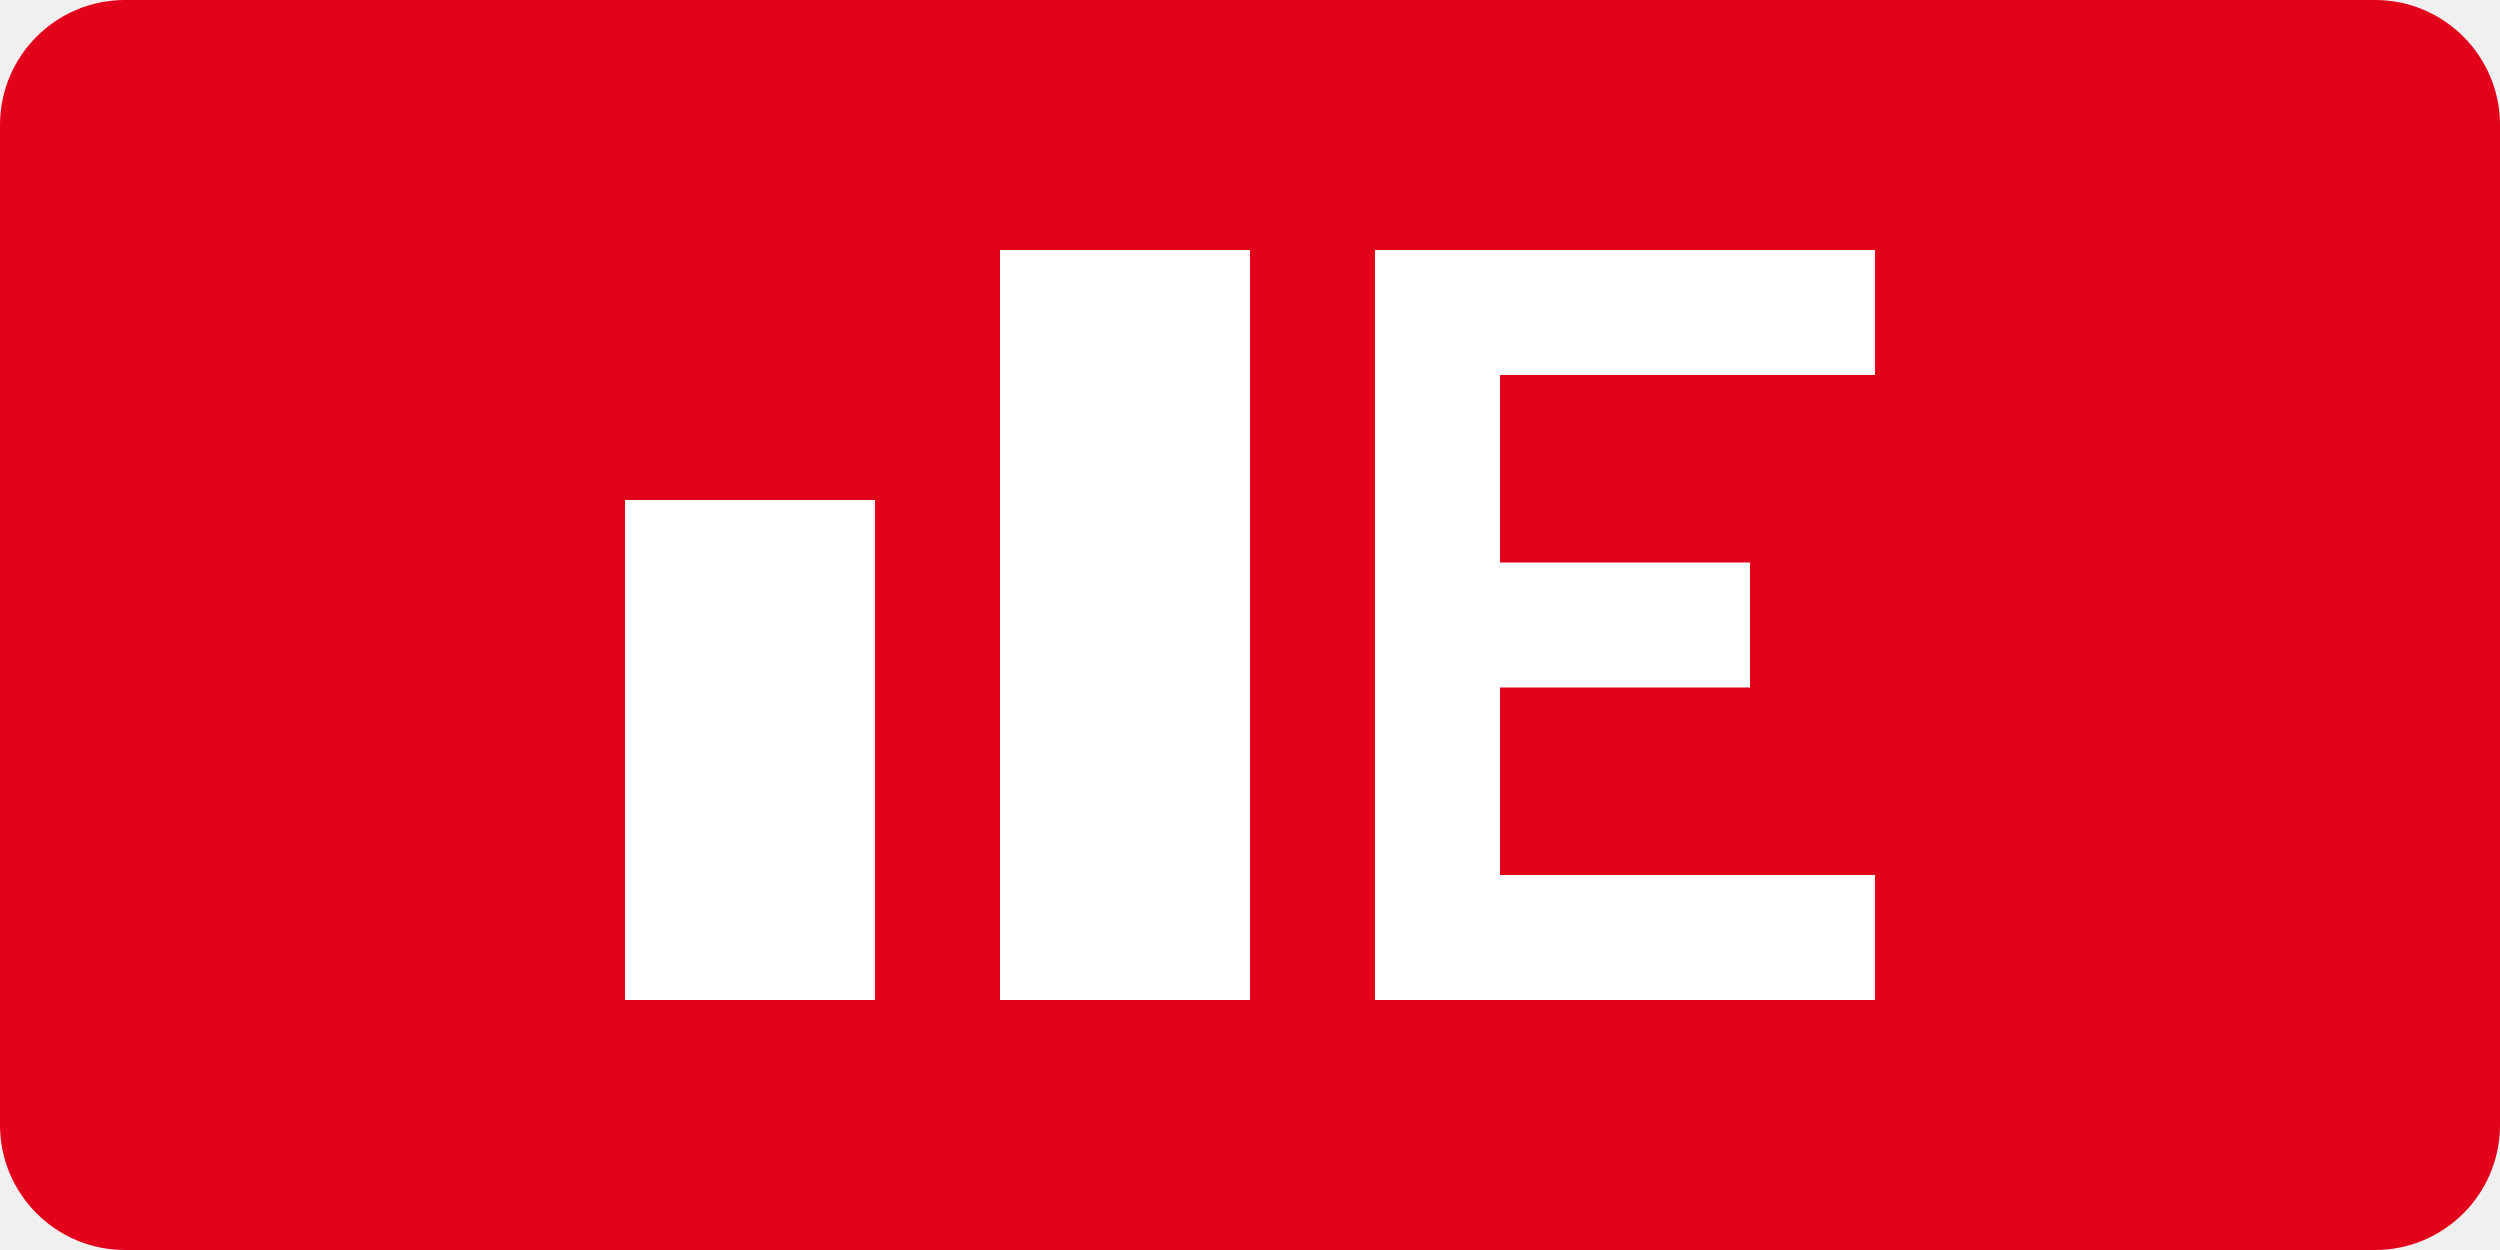
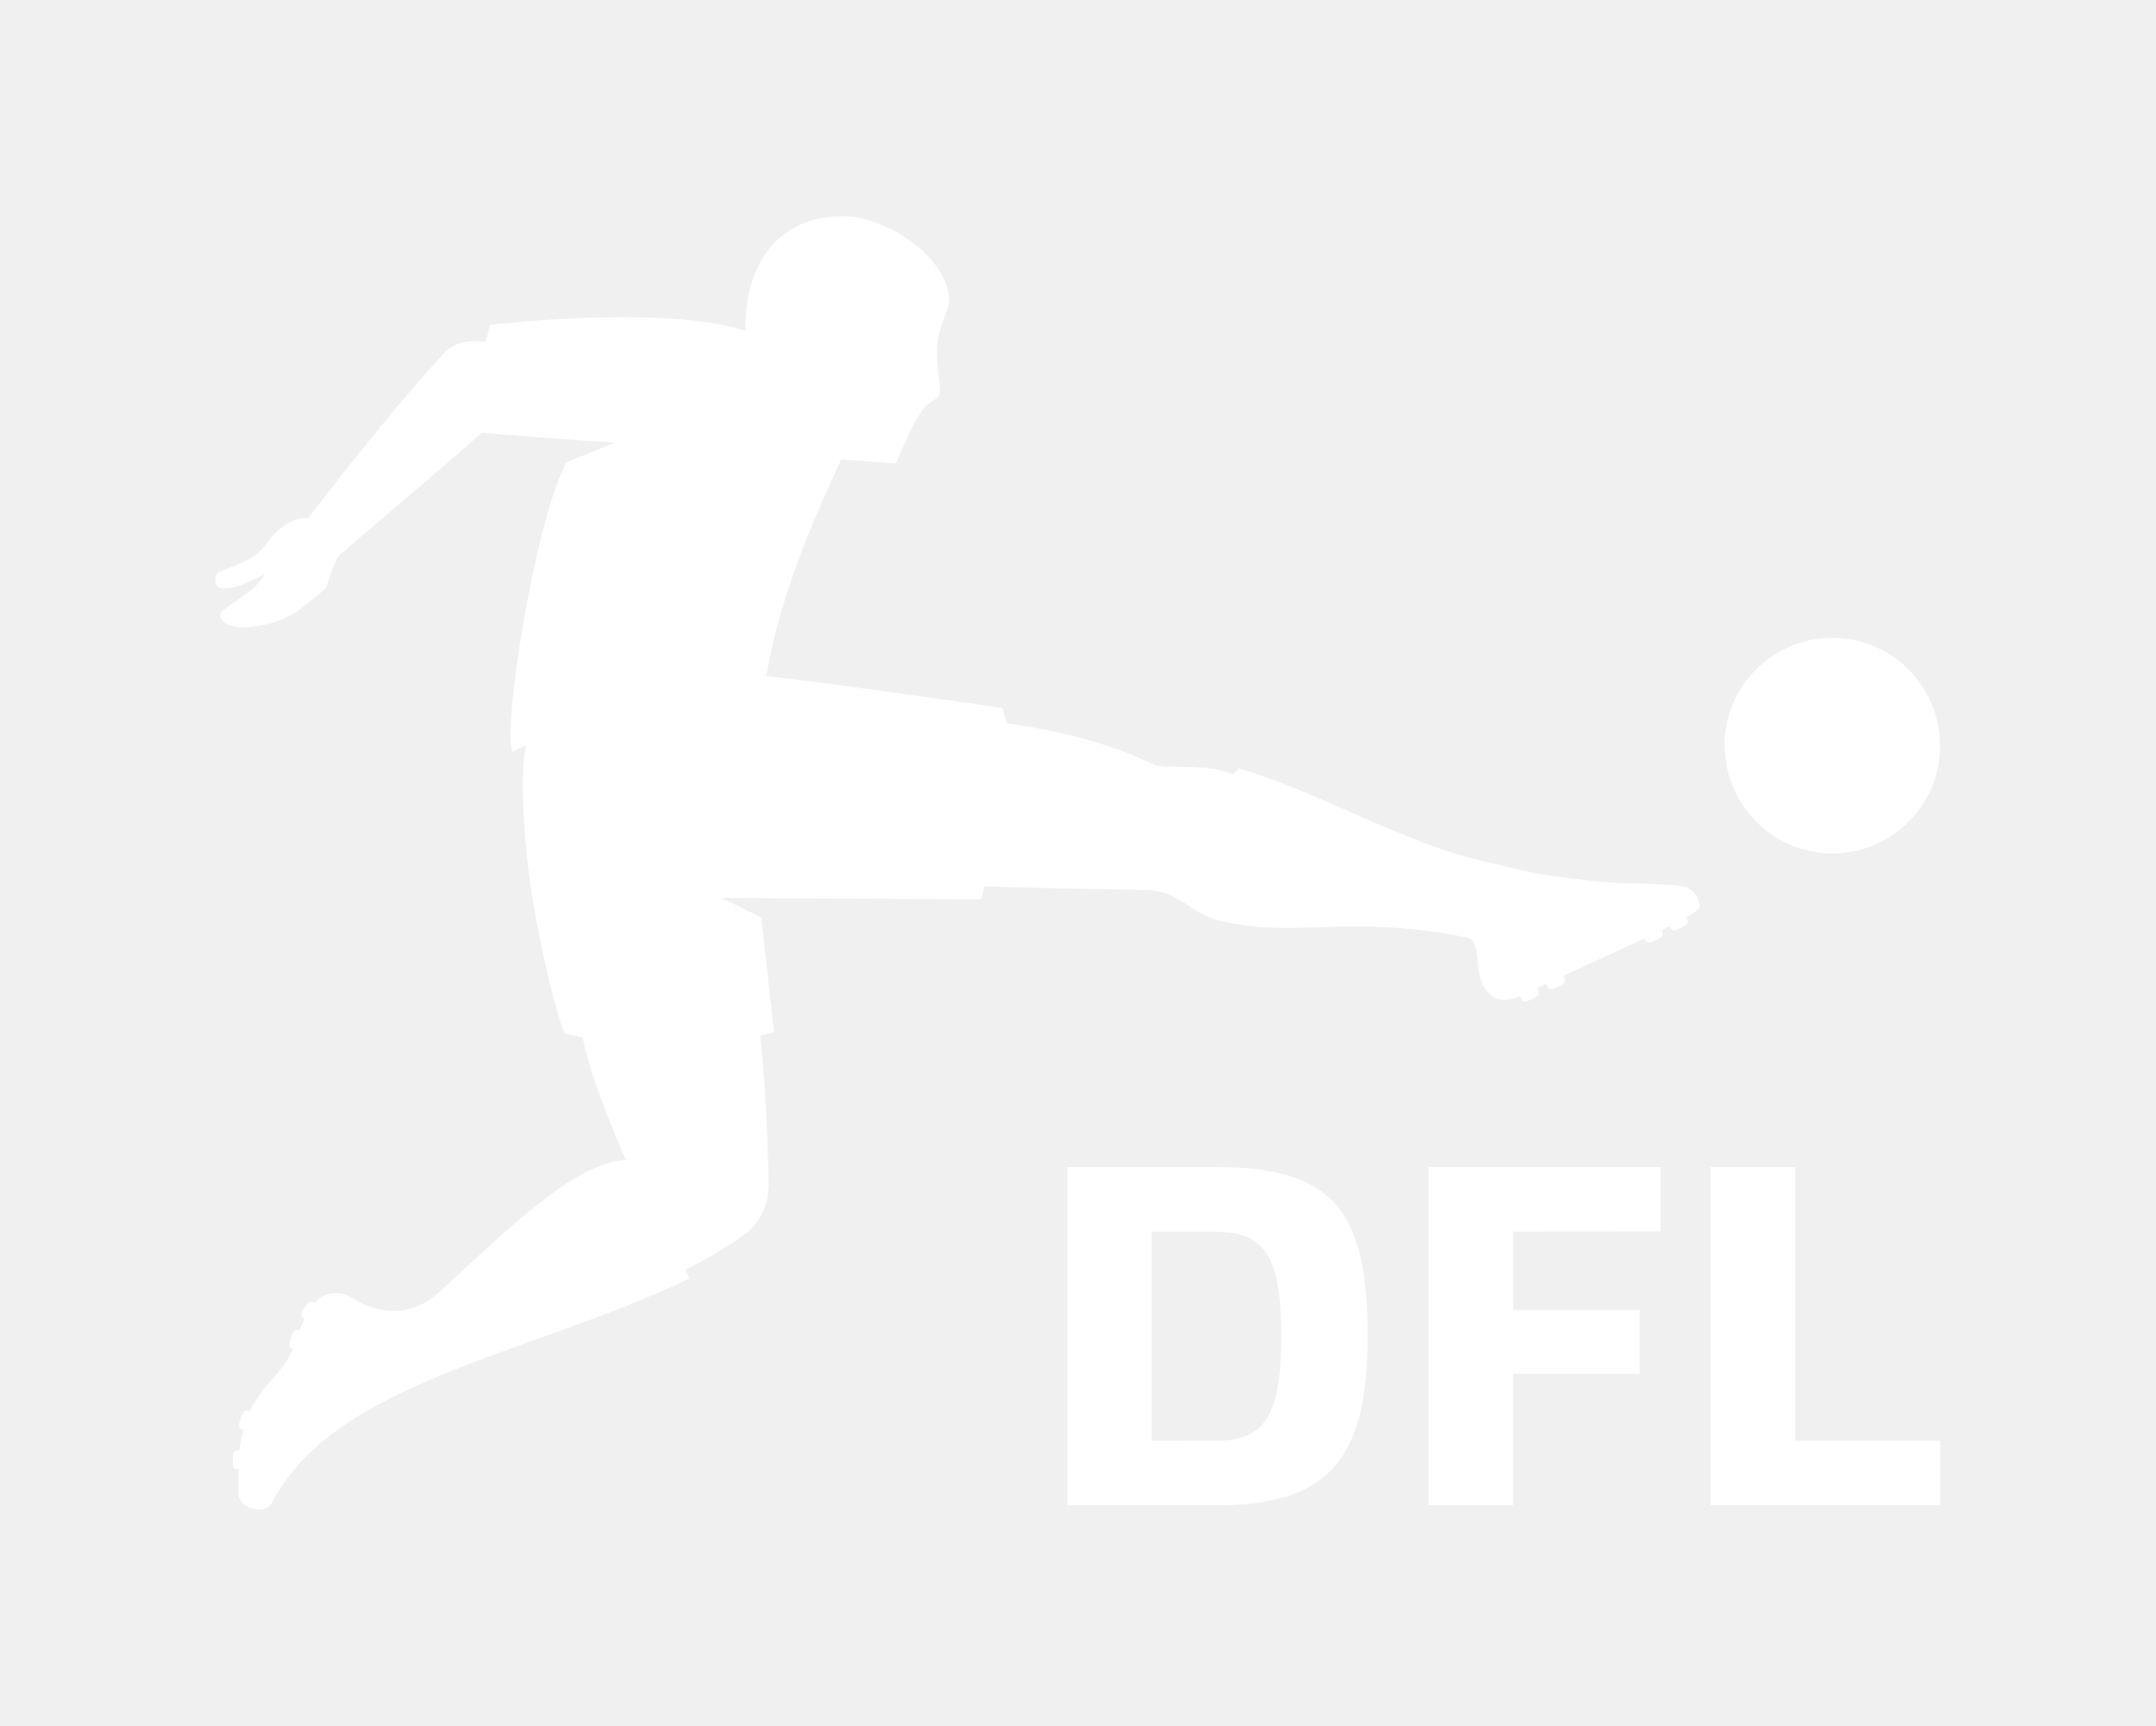
- <svg xmlns="http://www.w3.org/2000/svg" viewBox="0 0 200 100" fill="none">
-   <rect width="200" height="100" rx="10" fill="#E2001A" />
-   <path d="M50 80h20v-40h-20zM80 80h20v-60h-20zM110 80h40v-10h-30v-15h20v-10h-20v-15h30v-10h-40z" fill="white" />
+ <svg xmlns="http://www.w3.org/2000/svg" id="LOGO" viewBox="0 0 311.81 249.45">
+   <defs>
+     <style>.cls-1{fill:#fff;}</style>
+   </defs>
+   <path class="cls-1" d="M245.84,130.63c.15.56-.34.94-1.35,1.68l-.61.34.21.41c.14.26-.1.65-.52.86l-.92.47c-.42.22-.87.17-1-.09l-.19-.37-1.16.57.18.39c.13.27-.12.65-.55.85l-.93.43c-.43.2-.88.14-1-.13l-.17-.35c-3.58,1.69-7.58,3.47-11.72,5.39l.23.53c.14.26-.12.64-.54.85l-.94.43c-.43.2-.89.13-1-.13l-.24-.52-1.33.64.25.53c.12.27-.12.64-.56.85l-.93.43c-.43.2-.88.14-1-.13l-.24-.51c-1.87.75-3.92,1.06-5.41-1.72-1-2-.37-6.16-1.9-6.62-.44-.23-.47-.19-.47-.19-18.19-3.49-24.36.39-36-2.49-3.67-.9-5.66-4.27-10.18-4.32-9.81-.29-12.75-.16-23.43-.56-.45,1.54-.52,1.88-.52,1.88l-37.54-.18,5.74,2.81,1.84,16.56s-1.52.44-2,.49c.88,8,1.08,15.88,1.23,21.34,0,.4-.05.79-.09,1.17a9,9,0,0,1-.2,1.51,8.67,8.67,0,0,1-3.59,5.06,23.46,23.46,0,0,1-2.63,1.68l0,0a48,48,0,0,1-5.51,3.11,12.44,12.44,0,0,0,.53,1.29c-22.83,11-51.13,14.79-60.29,32.32-1.06,2-4.78,1-4.89-1.21,0-1,0-2.64,0-3.54h-.33c-.3,0-.52-.41-.5-.88l0-1c0-.47.28-.84.57-.83l.4,0a19.84,19.84,0,0,1,.58-3l-.35-.12c-.28-.1-.37-.55-.21-1l.34-1c.17-.45.51-.72.8-.63l.34.13c1.63-3.8,4.77-5.5,6.24-9.08l-.24-.08c-.29-.11-.39-.55-.22-1l.34-1c.16-.44.51-.72.8-.62l.25.08c.22-.52.47-1.1.76-1.67l-.31-.2c-.26-.17-.26-.62,0-1l.56-.87c.24-.4.65-.59.9-.43l.13.07.14,0c.07,0,.11,0,.19-.08a6.17,6.17,0,0,1,.45-.45,4.15,4.15,0,0,1,4.84-.06c1.43.87,7,4.06,12.44-.79,8.89-8,19.3-18.84,27.13-19.21-2.12-4.57-5.81-14.16-6.23-17.7l-2.63-.56C80.37,146.57,77,133,76.1,122.74c0,0-1.11-11,0-14.89-.6-.06-1.71.84-2,.85-1.43-3.51,3.22-33.2,7.82-41.85L88.92,64c-.73-.09-5.83-.32-19.25-1.41-7.48,6.62-16.14,13.77-20.52,17.66-.74.54-2,4.79-2,4.79S44.92,87,42.86,88.46c-2.72,1.9-9.36,3.37-10.8,1.12-.33-.56-.27-.8,0-1.13,1-1.08,4.92-2.93,6.23-5.39-2.12,1.06-4.49,2.2-6.34,2-.81,0-1.22-2-.18-2.39,2.82-1.19,5.06-1.71,6.72-4s3.55-3.76,6.11-3.81c0,0,12.48-16.3,19.83-24,2-2.12,5.81-1.42,5.81-1.42l.64-2.47s25.22-3,36.95.88c-.28-7.13,2.93-16.59,14.08-16.59,5.74,0,14.17,5.07,15.3,11.22.35,1.9-.75,3.15-1.33,5.55-1,3.63.39,7.65,0,8.92-.33,1-1.5.95-2.51,2.36a23.24,23.24,0,0,0-2.31,4.35h0L129.54,67l-7.88-.57,0,0h0c-2.87,6.2-8.78,18.83-10.83,31.36h0c6.17.53,34.15,4.57,34.15,4.57l.68,2.28.32,0c1.82.33,11.46,1.37,21.11,6,2.15.53,7.58-.29,11.13,1.35.24-.14.84-.74,1-.9,12.58,3.87,23,10.46,35.1,13.4l7.58,1.75c11.91,1.89,14,1.32,18.61,1.66,2,.16,4.47-.21,5.26,2.71m3.63-22.79a15.59,15.59,0,1,1,15.59,15.59A15.59,15.59,0,0,1,249.46,107.84Z" />
+   <path class="cls-1" d="M154.36,168.76h21.82c17.12,0,21.61,7,21.61,24.42,0,16.91-4.91,24.48-21.61,24.48H154.36Zm21.47,39.57c7.16,0,9.47-3.72,9.47-15.15s-2.32-15.08-9.47-15.08h-9.26v30.24Zm43-30.24v11.36h18.31v9.19H218.82v19H206.61v-48.9h33.54v9.33Zm28.58-9.33H259.6v39.57h21v9.33H247.4Z" />
</svg>
